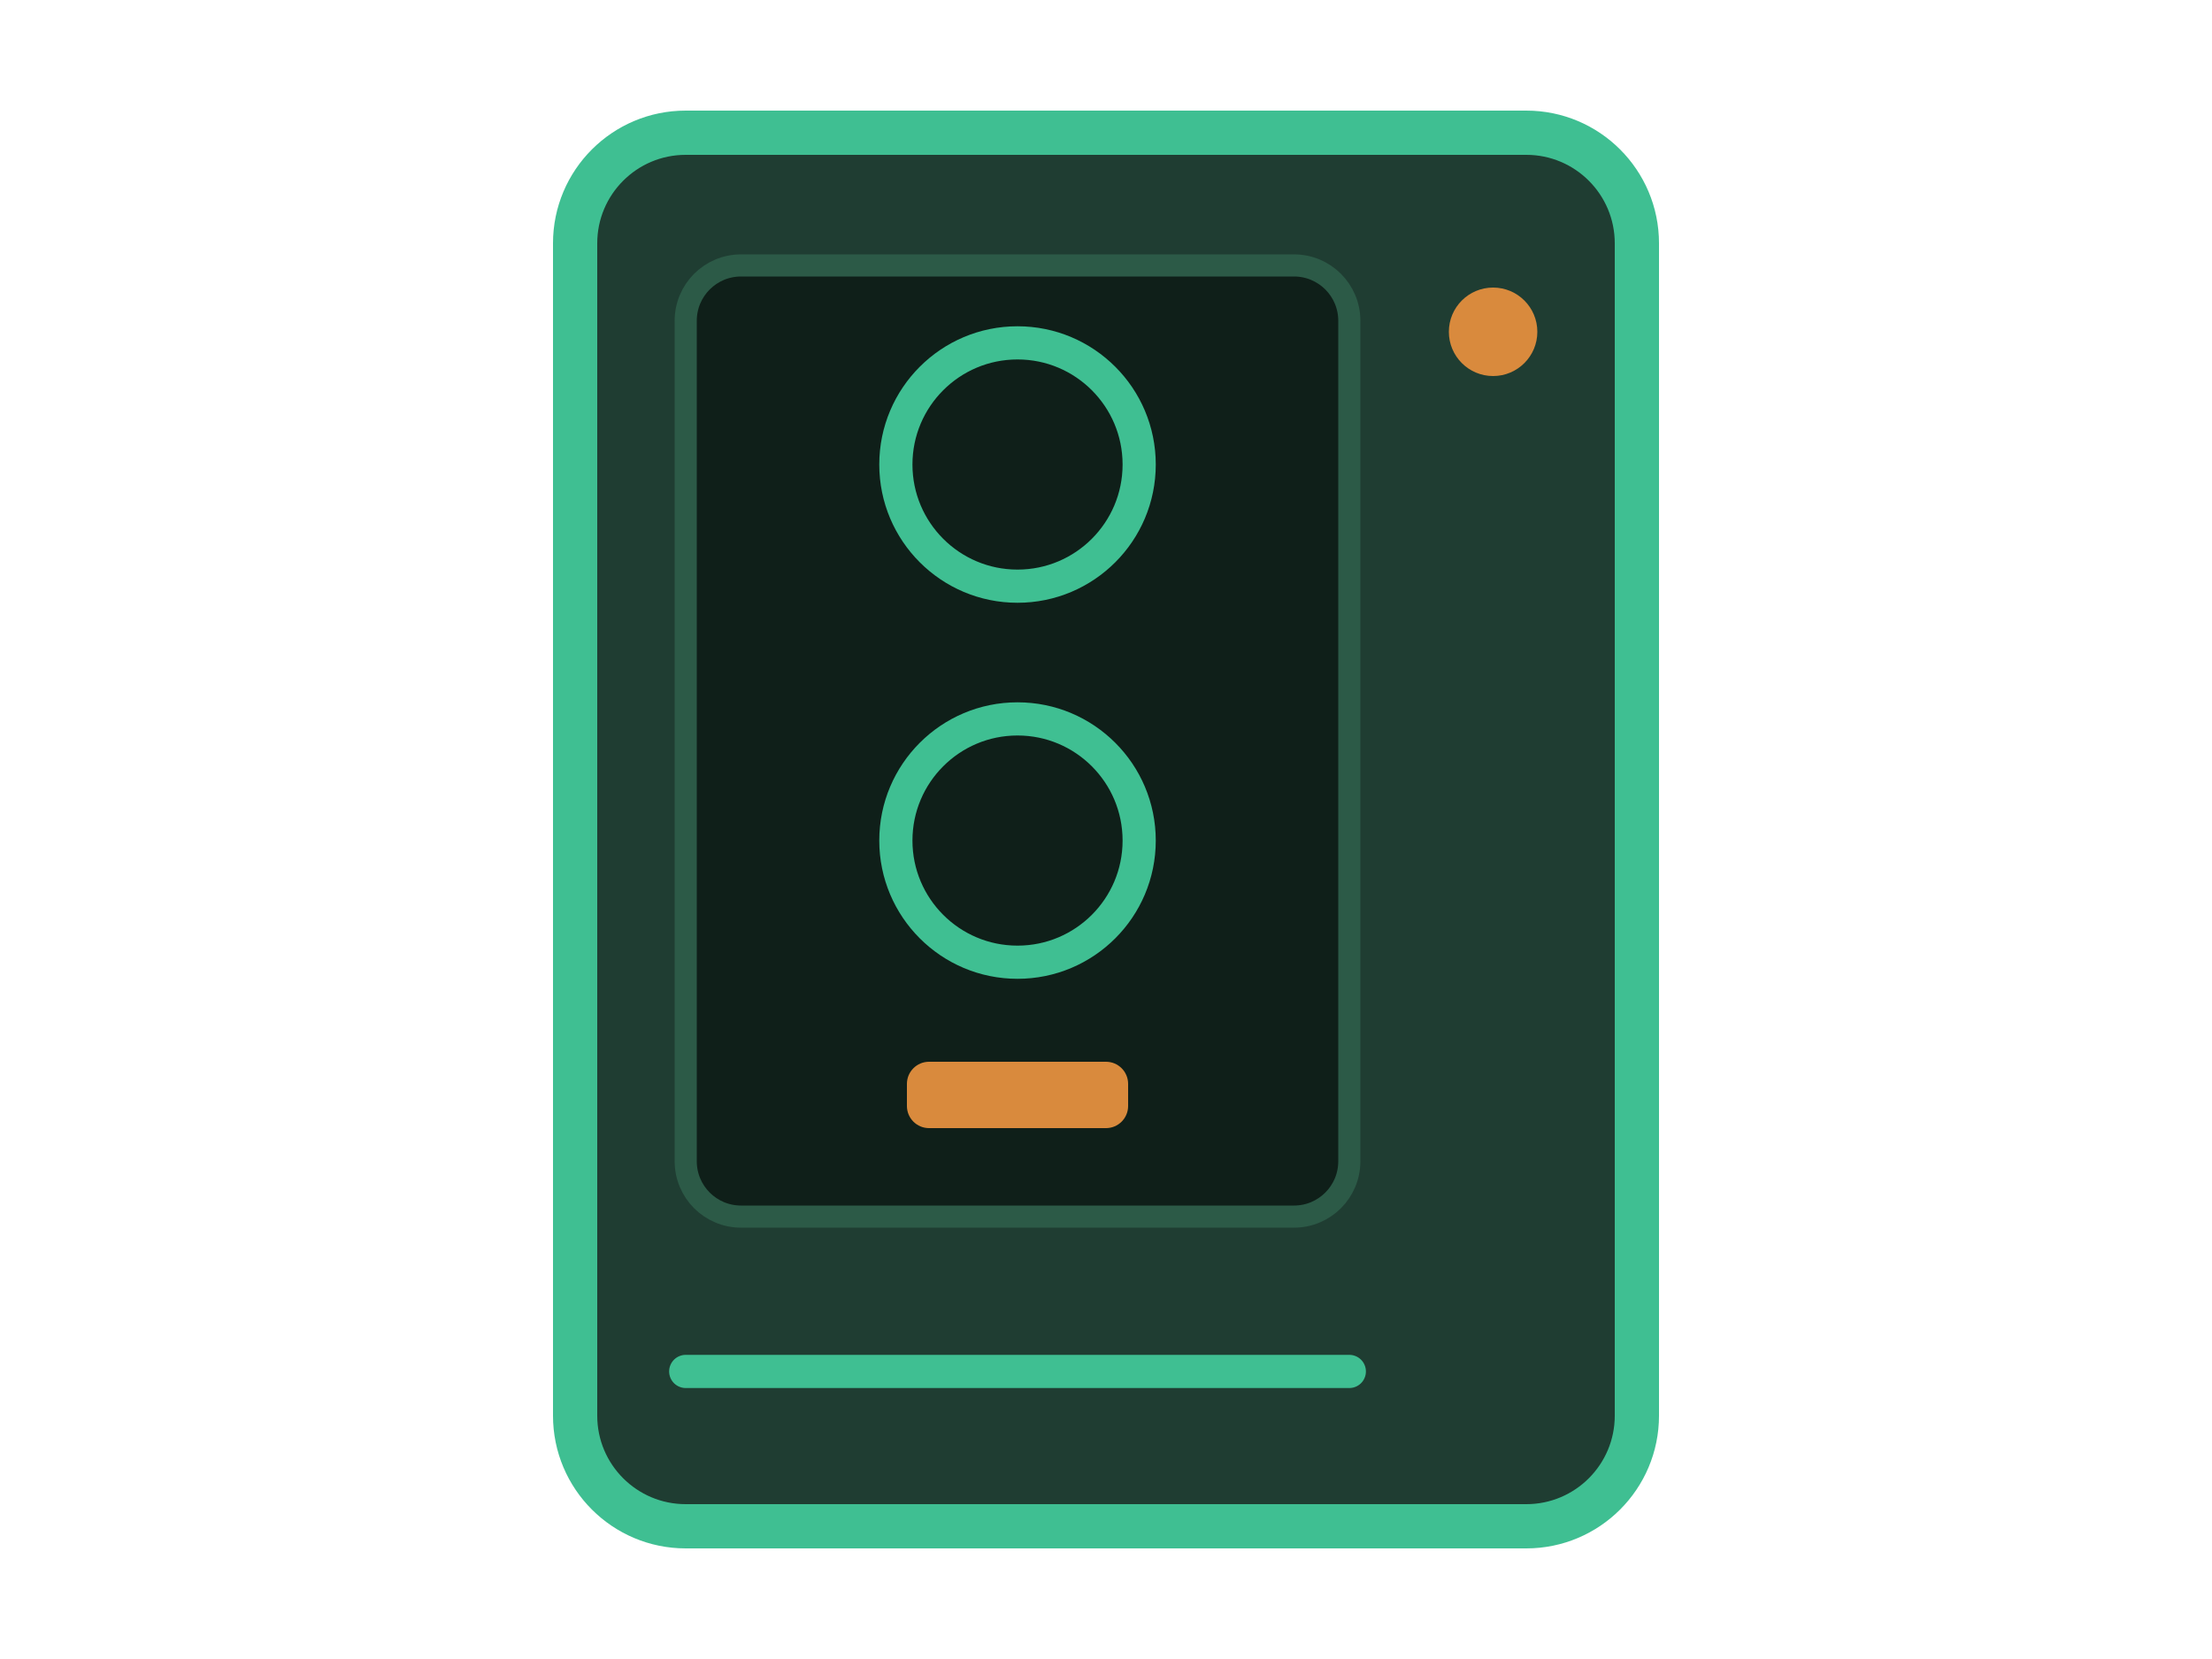
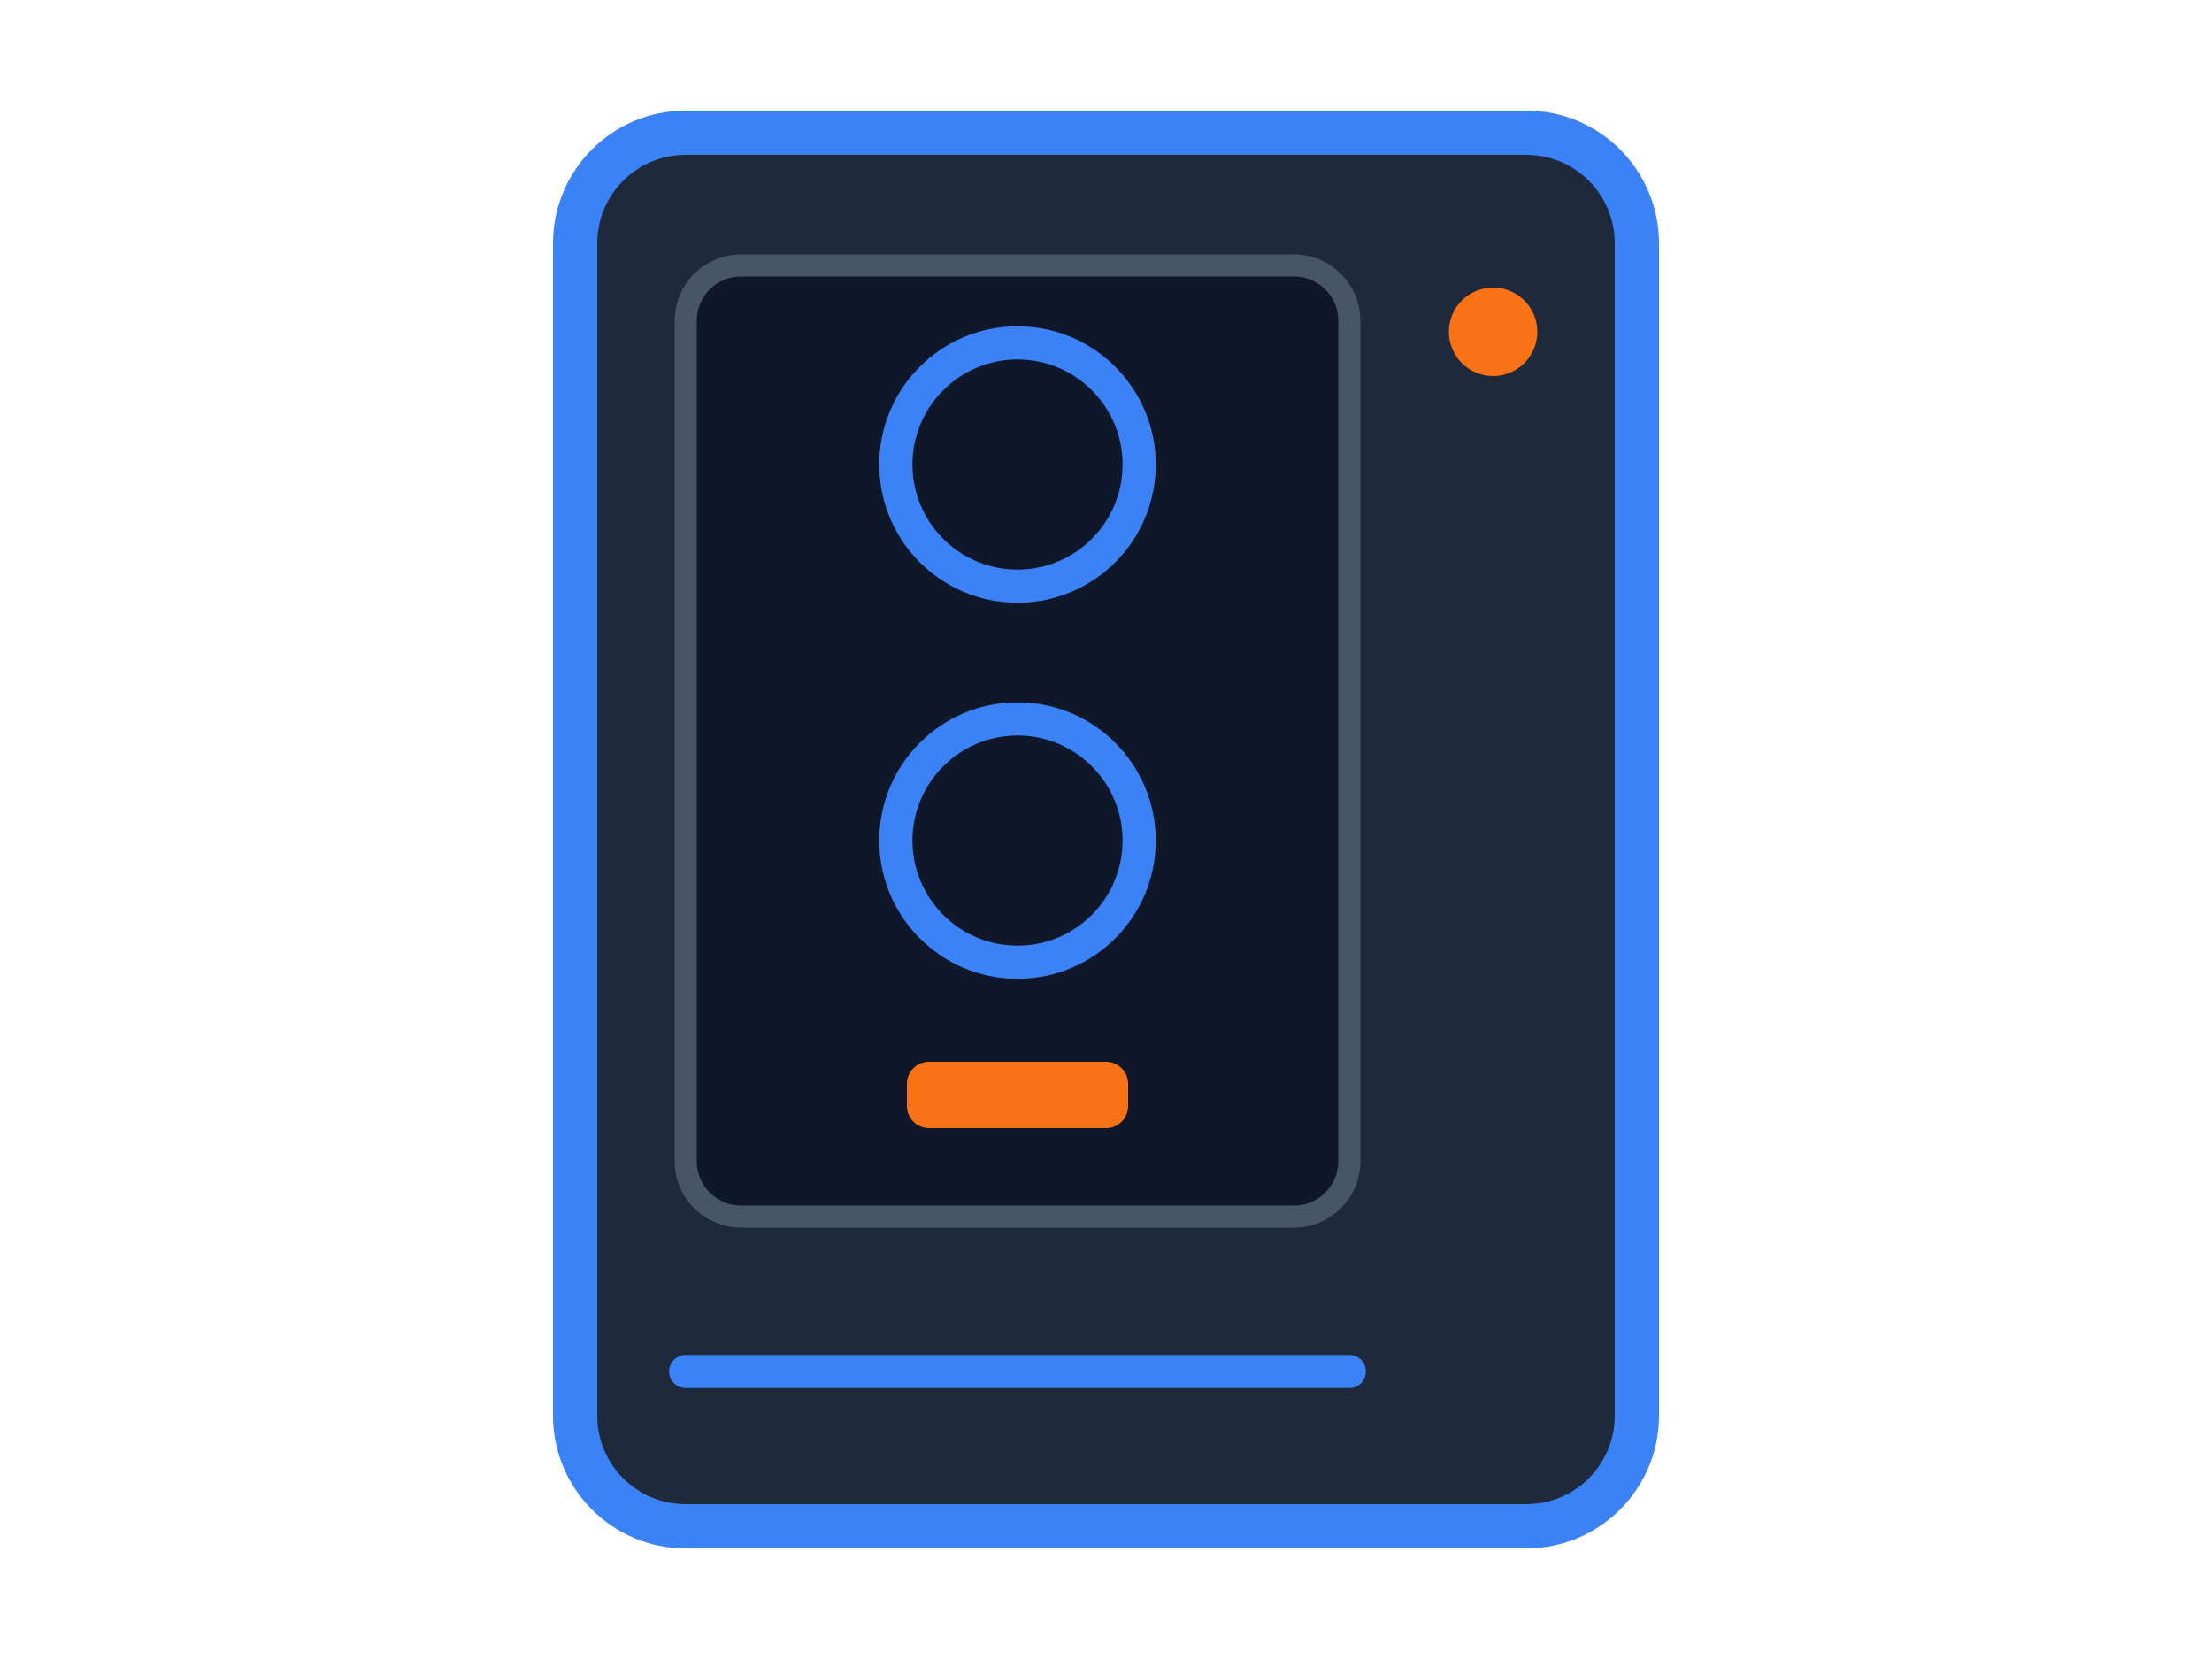
<svg xmlns="http://www.w3.org/2000/svg" viewBox="0 0 200 150">
-   <rect x="52" y="12" width="96" height="126" rx="10" fill="#1F3D32" stroke="#3FBF92" stroke-width="4" />
-   <rect x="62" y="24" width="60" height="86" rx="5" fill="#0F1F19" stroke="#2C5A47" stroke-width="2" />
-   <circle cx="92" cy="42" r="11" fill="none" stroke="#3FBF92" stroke-width="3" />
-   <circle cx="92" cy="76" r="11" fill="none" stroke="#3FBF92" stroke-width="3" />
-   <rect x="82" y="96" width="20" height="6" rx="2" fill="#D98A3D" />
-   <circle cx="135" cy="30" r="4" fill="#D98A3D" />
-   <path d="M62 124h60" stroke="#3FBF92" stroke-width="3" stroke-linecap="round" />
+   <rect x="52" y="12" width="96" height="126" rx="10" fill="#1E293B" stroke="#3B82F6" stroke-width="4" />
+   <rect x="62" y="24" width="60" height="86" rx="5" fill="#0F172A" stroke="#475569" stroke-width="2" />
+   <circle cx="92" cy="42" r="11" fill="none" stroke="#3B82F6" stroke-width="3" />
+   <circle cx="92" cy="76" r="11" fill="none" stroke="#3B82F6" stroke-width="3" />
+   <rect x="82" y="96" width="20" height="6" rx="2" fill="#F97316" />
+   <circle cx="135" cy="30" r="4" fill="#F97316" />
+   <path d="M62 124h60" stroke="#3B82F6" stroke-width="3" stroke-linecap="round" />
</svg>
